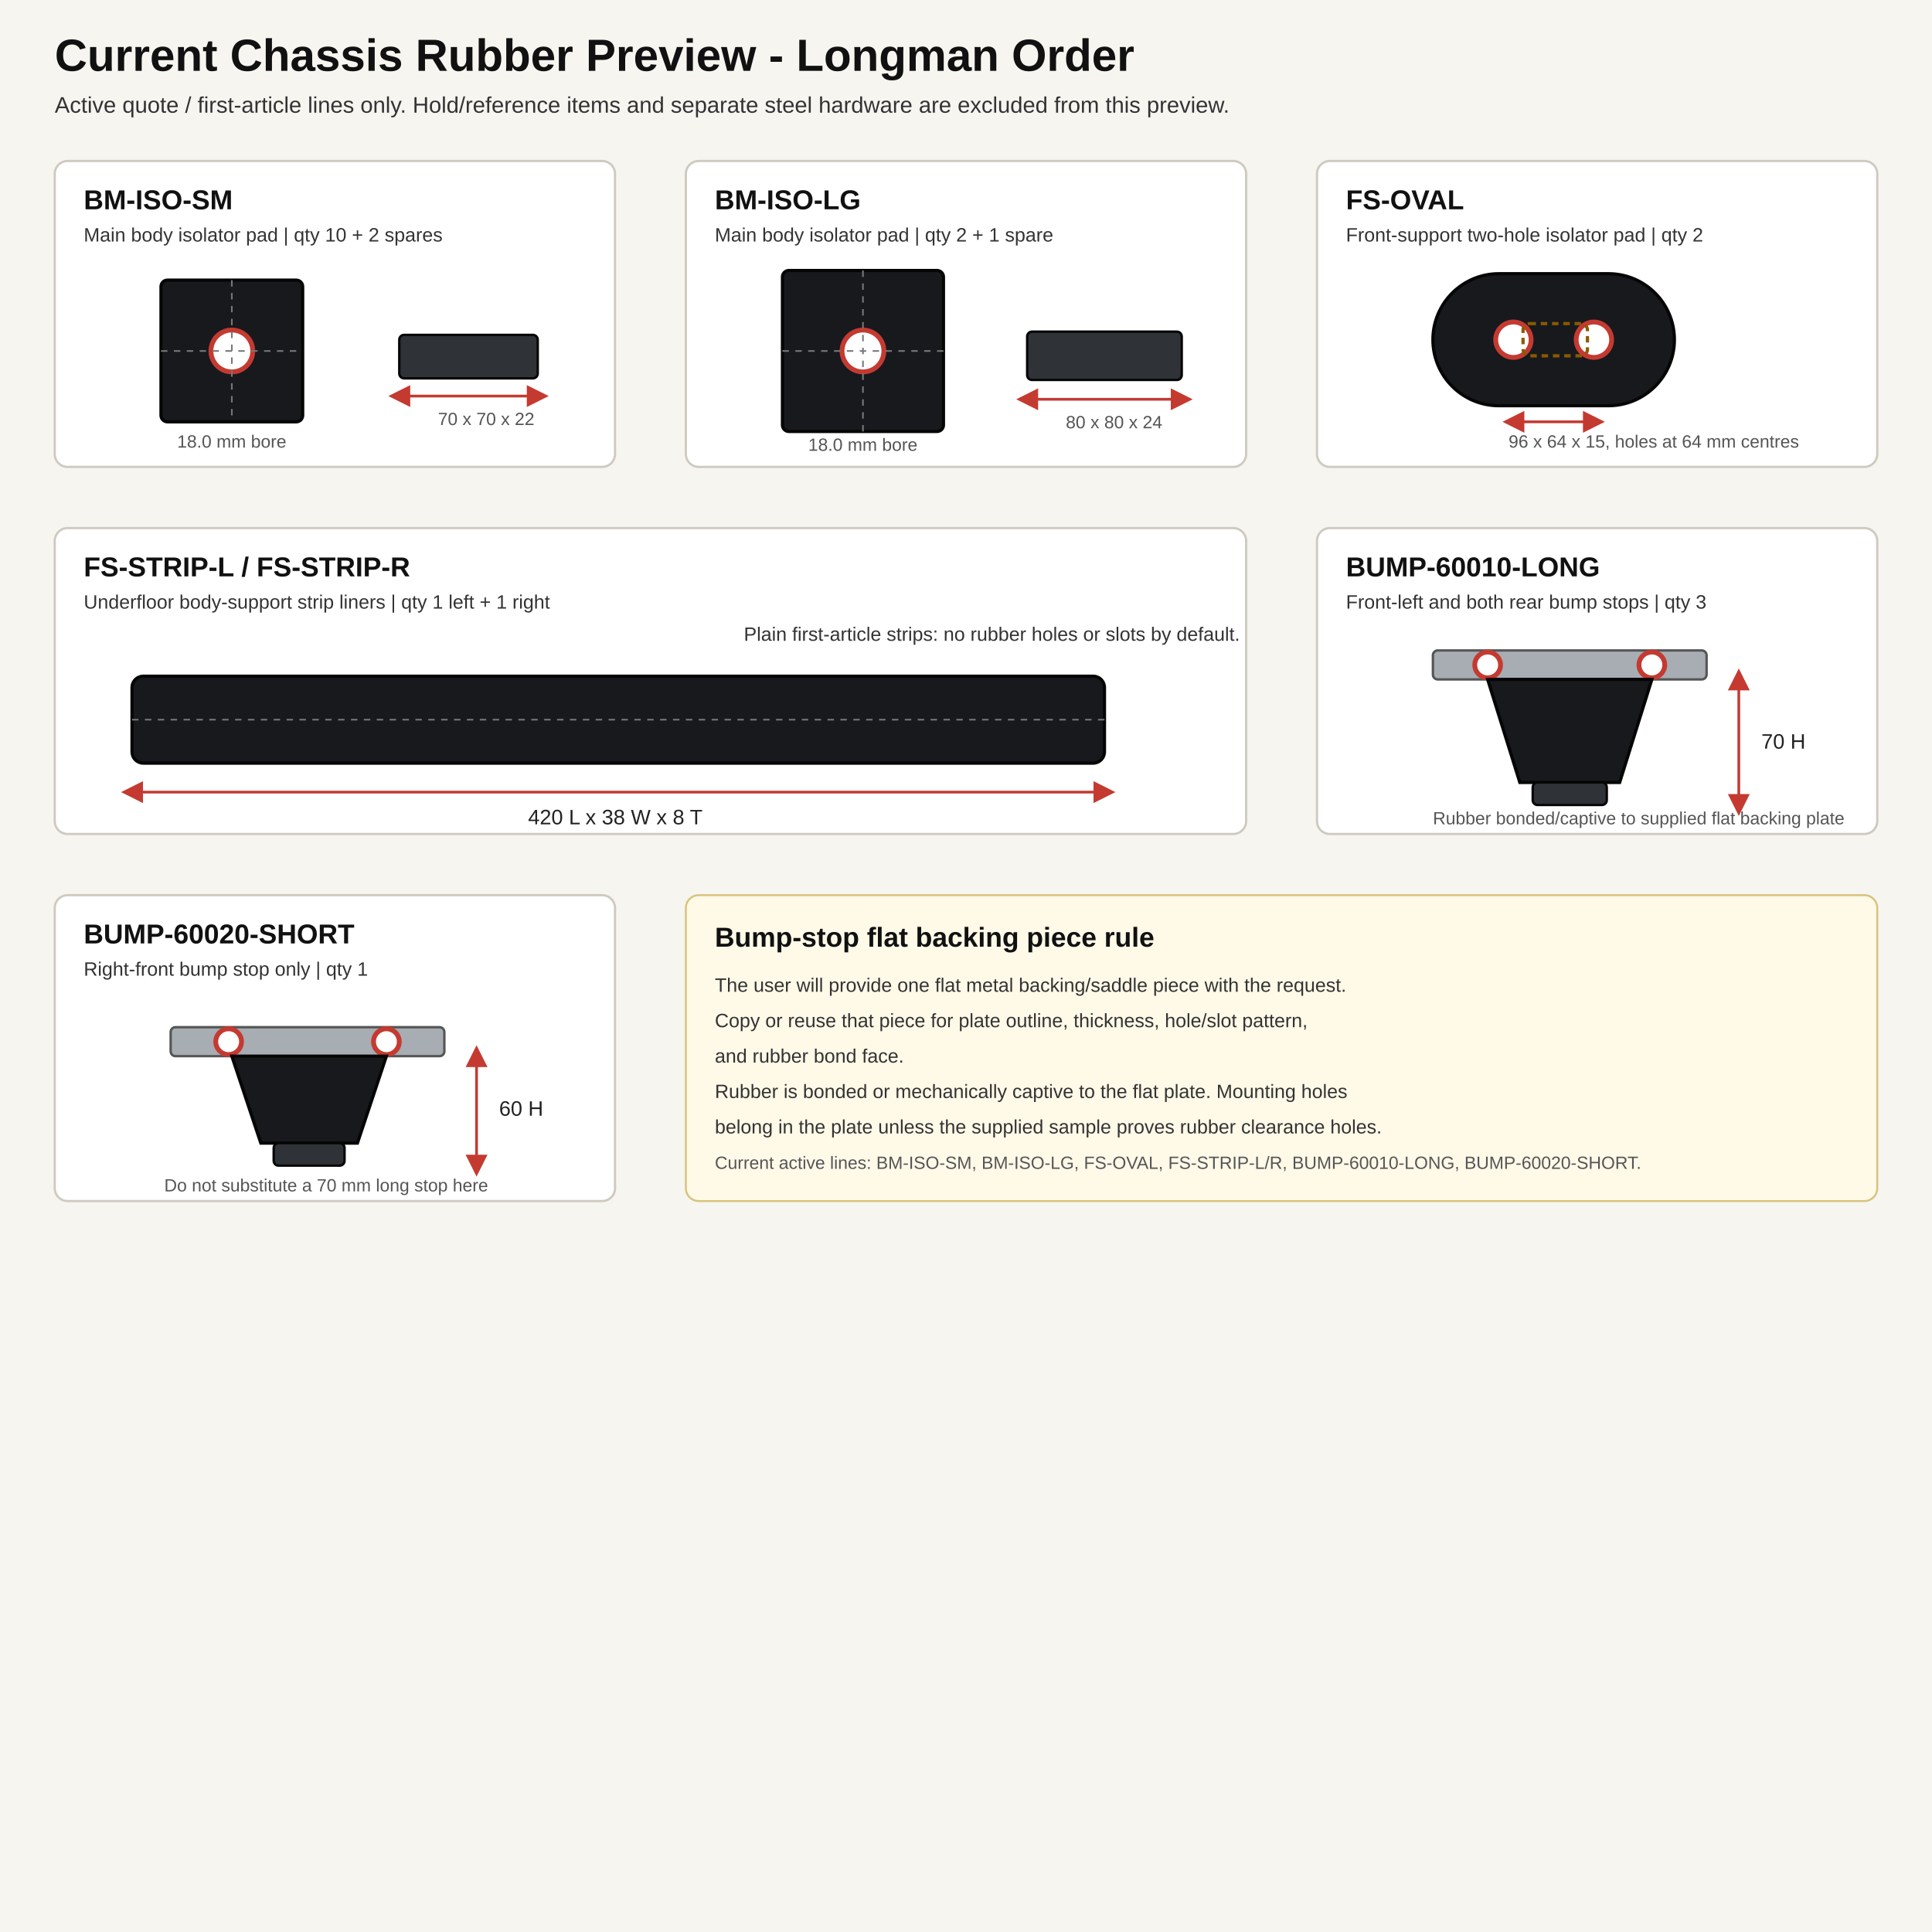
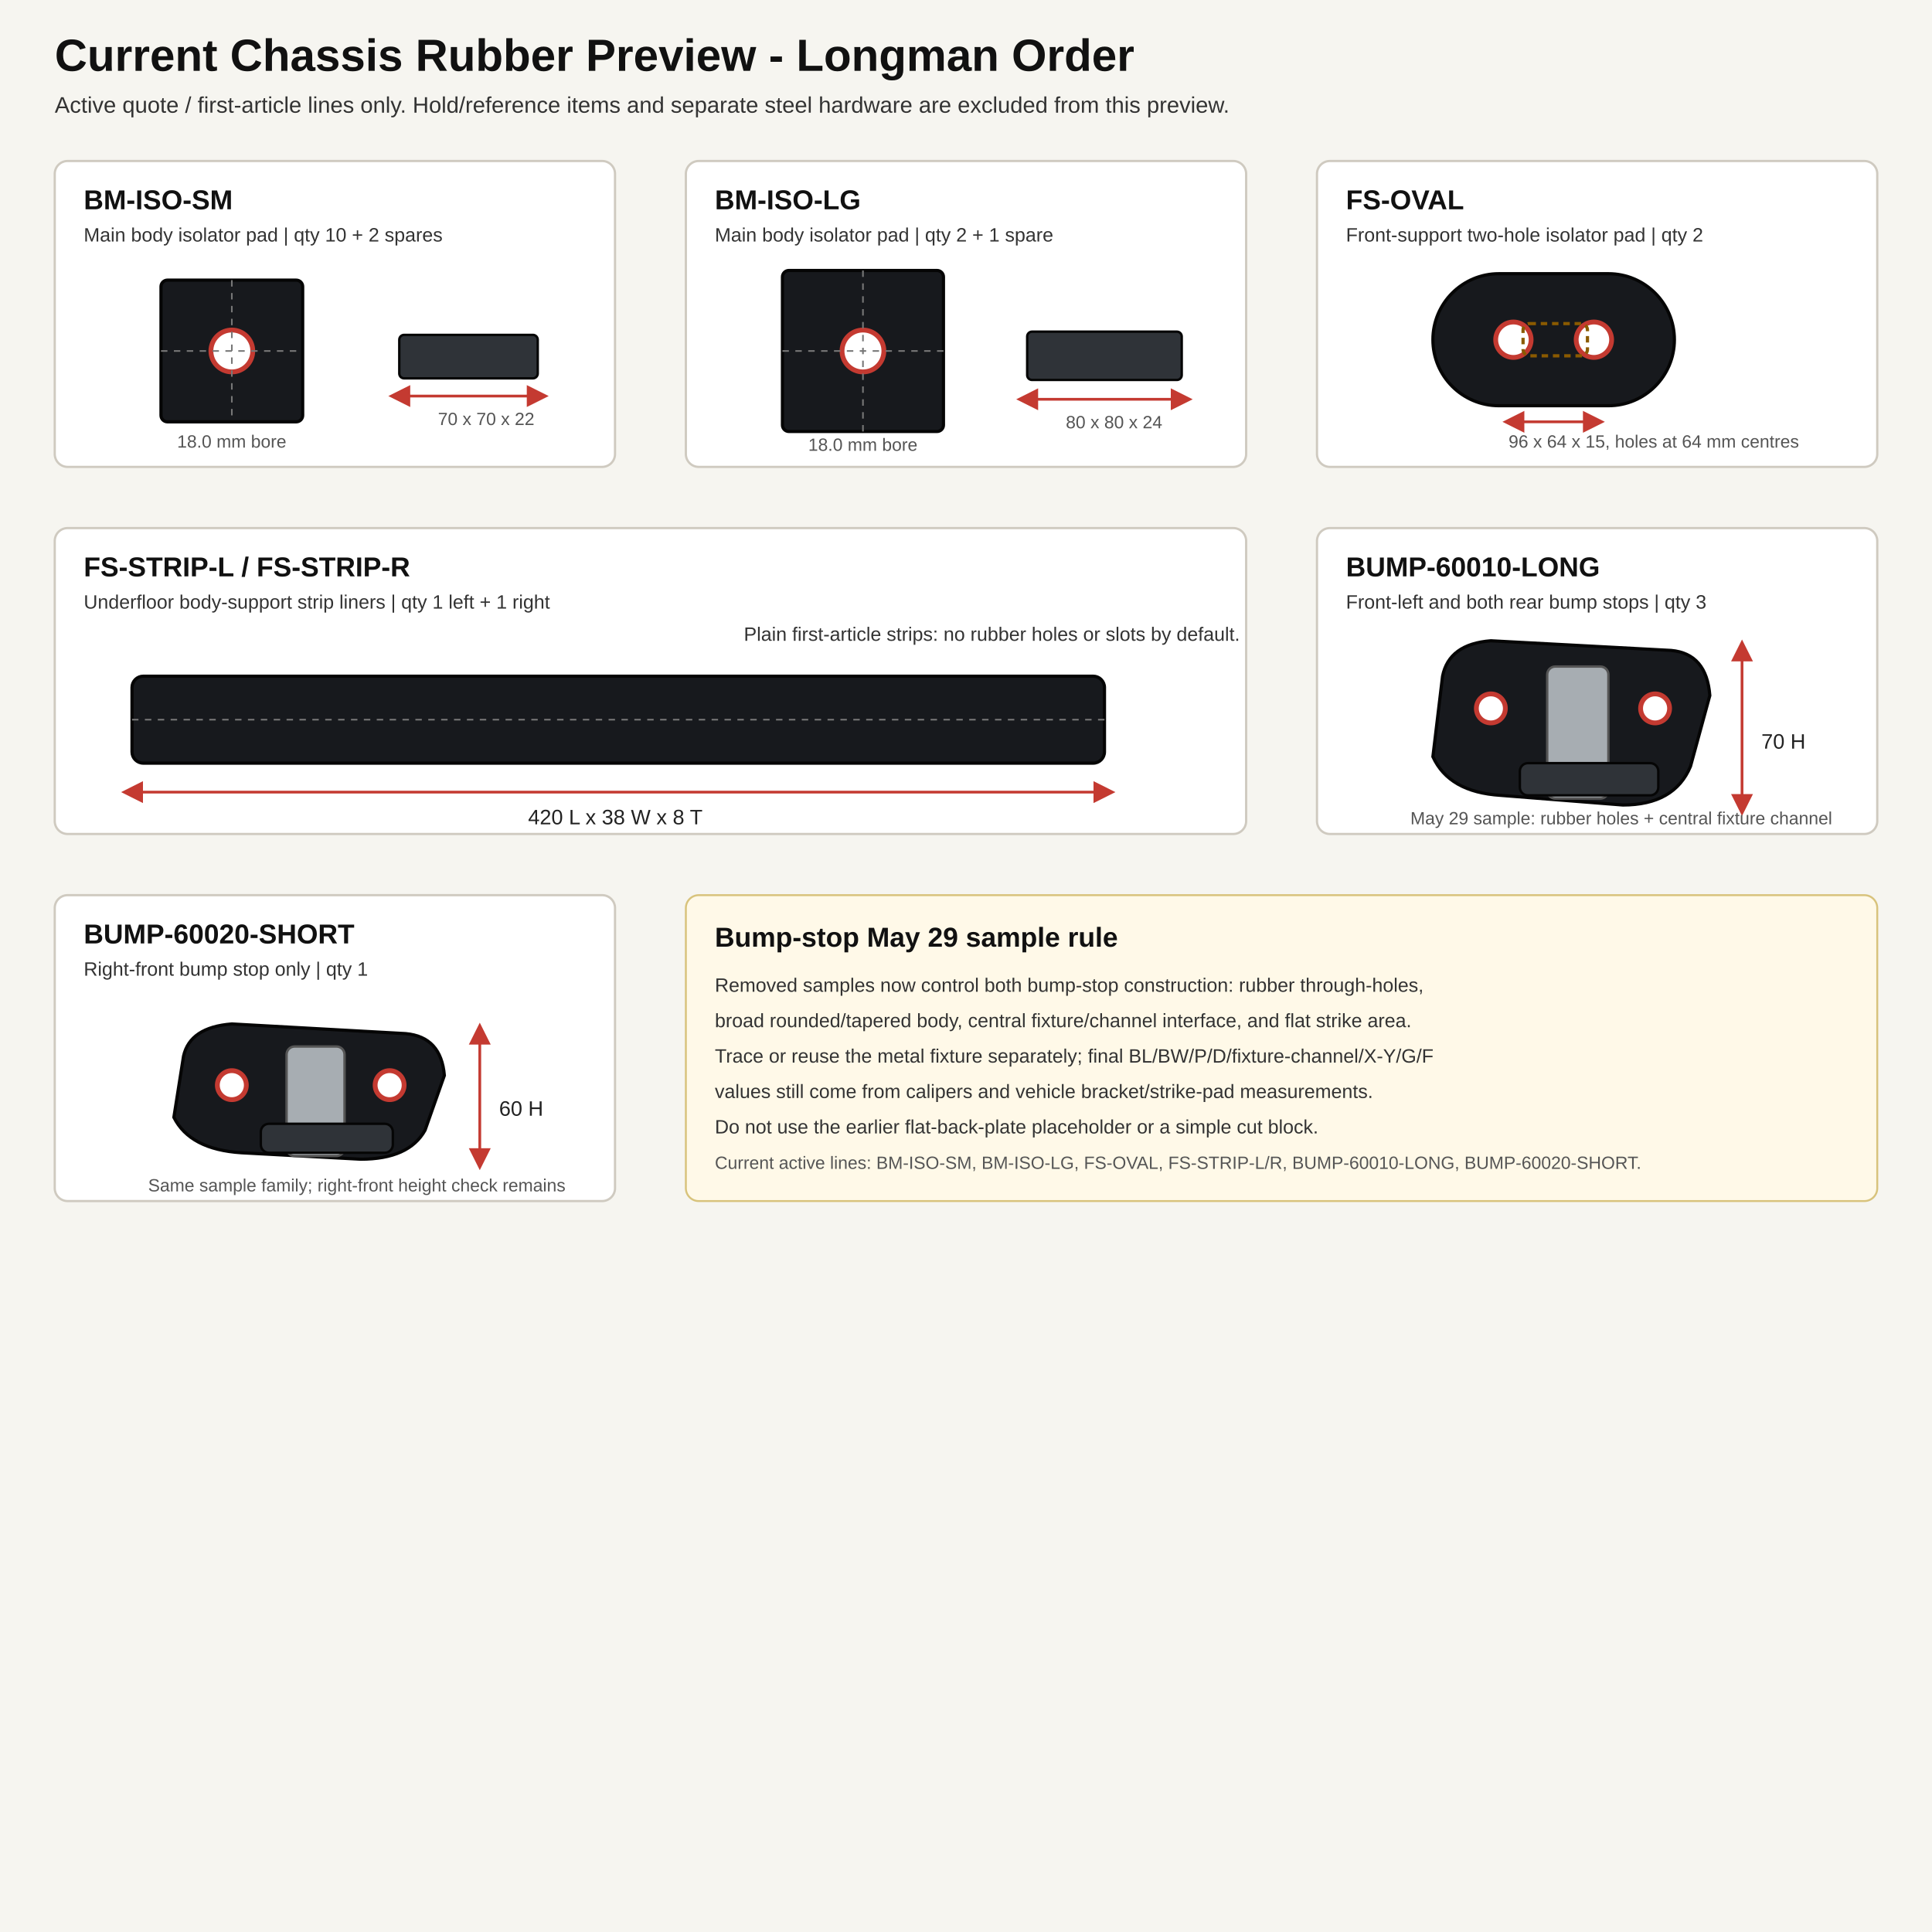
<svg xmlns="http://www.w3.org/2000/svg" width="1200" height="1200" viewBox="0 0 1200 1200" role="img" aria-labelledby="title desc">
  <rect width="1200" height="1200" fill="#f6f5f0" />
  <style>
    .title { font: 700 28px Arial, sans-serif; fill: #111; }
    .subtitle { font: 14px Arial, sans-serif; fill: #333; }
    .panel { fill: #fff; stroke: #cfcac0; stroke-width: 1.4; rx: 8; }
    .panel-title { font: 700 17px Arial, sans-serif; fill: #111; }
    .label { font: 13px Arial, sans-serif; fill: #222; }
    .small { font: 12px Arial, sans-serif; fill: #333; }
    .tiny { font: 11px Arial, sans-serif; fill: #555; }
    .rubber { fill: #17191d; stroke: #050505; stroke-width: 2; }
    .rubber2 { fill: #2f3338; stroke: #050505; stroke-width: 1.5; }
    .steel { fill: #a7adb2; stroke: #555; stroke-width: 1.5; }
    .hole { fill: #fff; stroke: #c43a31; stroke-width: 3; }
    .dim { stroke: #c43a31; stroke-width: 1.7; fill: none; marker-start: url(#arrow); marker-end: url(#arrow); }
    .guide { stroke: #777; stroke-width: 1; stroke-dasharray: 4 4; }
    .note-box { fill: #fff9e8; stroke: #d8c37c; stroke-width: 1.2; }
  </style>
  <defs>
    <marker id="arrow" markerWidth="8" markerHeight="8" refX="4" refY="4" orient="auto-start-reverse">
      <path d="M0,0 L8,4 L0,8 z" fill="#c43a31" />
    </marker>
  </defs>
  <text x="34" y="44" class="title">Current Chassis Rubber Preview - Longman Order</text>
  <text x="34" y="70" class="subtitle">Active quote / first-article lines only. Hold/reference items and separate steel hardware are excluded from this preview.</text>
  <g transform="translate(34,100)">
    <rect class="panel" x="0" y="0" width="348" height="190" />
    <text class="panel-title" x="18" y="30">BM-ISO-SM</text>
    <text class="small" x="18" y="50">Main body isolator pad | qty 10 + 2 spares</text>
    <rect class="rubber" x="66" y="74" width="88" height="88" rx="4" />
    <circle class="hole" cx="110" cy="118" r="13" />
    <line class="guide" x1="110" y1="74" x2="110" y2="162" />
    <line class="guide" x1="66" y1="118" x2="154" y2="118" />
    <rect class="rubber2" x="214" y="108" width="86" height="27" rx="3" />
    <line class="dim" x1="214" y1="146" x2="300" y2="146" />
    <text class="tiny" x="238" y="164">70 x 70 x 22</text>
    <text class="tiny" x="76" y="178">18.0 mm bore</text>
  </g>
  <g transform="translate(426,100)">
    <rect class="panel" x="0" y="0" width="348" height="190" />
    <text class="panel-title" x="18" y="30">BM-ISO-LG</text>
    <text class="small" x="18" y="50">Main body isolator pad | qty 2 + 1 spare</text>
    <rect class="rubber" x="60" y="68" width="100" height="100" rx="4" />
    <circle class="hole" cx="110" cy="118" r="13" />
    <line class="guide" x1="110" y1="68" x2="110" y2="168" />
    <line class="guide" x1="60" y1="118" x2="160" y2="118" />
    <rect class="rubber2" x="212" y="106" width="96" height="30" rx="3" />
    <line class="dim" x1="212" y1="148" x2="308" y2="148" />
    <text class="tiny" x="236" y="166">80 x 80 x 24</text>
    <text class="tiny" x="76" y="180">18.0 mm bore</text>
  </g>
  <g transform="translate(818,100)">
    <rect class="panel" x="0" y="0" width="348" height="190" />
    <text class="panel-title" x="18" y="30">FS-OVAL</text>
    <text class="small" x="18" y="50">Front-support two-hole isolator pad | qty 2</text>
    <rect class="rubber" x="72" y="70" width="150" height="82" rx="41" />
    <circle class="hole" cx="122" cy="111" r="11" />
    <circle class="hole" cx="172" cy="111" r="11" />
    <rect x="128" y="101" width="40" height="20" rx="4" fill="none" stroke="#8a5a00" stroke-width="2" stroke-dasharray="4 3" />
    <line class="dim" x1="122" y1="162" x2="172" y2="162" />
    <text class="tiny" x="119" y="178">96 x 64 x 15, holes at 64 mm centres</text>
  </g>
  <g transform="translate(34,328)">
    <rect class="panel" x="0" y="0" width="740" height="190" />
    <text class="panel-title" x="18" y="30">FS-STRIP-L / FS-STRIP-R</text>
    <text class="small" x="18" y="50">Underfloor body-support strip liners | qty 1 left + 1 right</text>
    <rect class="rubber" x="48" y="92" width="604" height="54" rx="7" />
    <line class="guide" x1="48" y1="119" x2="652" y2="119" />
    <line class="dim" x1="48" y1="164" x2="652" y2="164" />
    <text class="label" x="294" y="184">420 L x 38 W x 8 T</text>
    <text class="small" x="428" y="70">Plain first-article strips: no rubber holes or slots by default.</text>
  </g>
  <g transform="translate(818,328)">
    <rect class="panel" x="0" y="0" width="348" height="190" />
    <text class="panel-title" x="18" y="30">BUMP-60010-LONG</text>
    <text class="small" x="18" y="50">Front-left and both rear bump stops | qty 3</text>
-     <rect class="steel" x="72" y="76" width="170" height="18" rx="3" />
-     <circle class="hole" cx="106" cy="85" r="8" />
-     <circle class="hole" cx="208" cy="85" r="8" />
-     <path class="rubber" d="M106 94 L208 94 L188 158 L126 158 Z" />
-     <rect class="rubber2" x="134" y="158" width="46" height="14" rx="3" />
-     <line class="dim" x1="262" y1="94" x2="262" y2="172" />
+     <path class="rubber" d="M78 92 Q82 72 108 70 L220 76 Q242 78 244 104 L232 148 Q222 172 190 172 L114 166 Q82 164 72 142 Z" />
+     <rect class="steel" x="143" y="86" width="38" height="82" rx="5" />
+     <circle class="hole" cx="108" cy="112" r="9" />
+     <circle class="hole" cx="210" cy="112" r="9" />
+     <rect class="rubber2" x="126" y="146" width="86" height="20" rx="5" />
+     <line class="dim" x1="264" y1="76" x2="264" y2="172" />
    <text class="label" x="276" y="137">70 H</text>
-     <text class="tiny" x="72" y="184">Rubber bonded/captive to supplied flat backing plate</text>
+     <text class="tiny" x="58" y="184">May 29 sample: rubber holes + central fixture channel</text>
  </g>
  <g transform="translate(34,556)">
    <rect class="panel" x="0" y="0" width="348" height="190" />
    <text class="panel-title" x="18" y="30">BUMP-60020-SHORT</text>
    <text class="small" x="18" y="50">Right-front bump stop only | qty 1</text>
-     <rect class="steel" x="72" y="82" width="170" height="18" rx="3" />
-     <circle class="hole" cx="108" cy="91" r="8" />
-     <circle class="hole" cx="206" cy="91" r="8" />
-     <path class="rubber" d="M110 100 L206 100 L188 154 L128 154 Z" />
-     <rect class="rubber2" x="136" y="154" width="44" height="14" rx="3" />
-     <line class="dim" x1="262" y1="100" x2="262" y2="168" />
+     <path class="rubber" d="M80 100 Q84 82 110 80 L218 86 Q240 88 242 112 L230 146 Q220 164 190 164 L116 160 Q84 158 74 138 Z" />
+     <rect class="steel" x="144" y="94" width="36" height="68" rx="5" />
+     <circle class="hole" cx="110" cy="118" r="9" />
+     <circle class="hole" cx="208" cy="118" r="9" />
+     <rect class="rubber2" x="128" y="142" width="82" height="18" rx="5" />
+     <line class="dim" x1="264" y1="86" x2="264" y2="164" />
    <text class="label" x="276" y="137">60 H</text>
-     <text class="tiny" x="68" y="184">Do not substitute a 70 mm long stop here</text>
+     <text class="tiny" x="58" y="184">Same sample family; right-front height check remains</text>
  </g>
  <g transform="translate(426,556)">
    <rect class="note-box" x="0" y="0" width="740" height="190" rx="8" />
-     <text class="panel-title" x="18" y="32">Bump-stop flat backing piece rule</text>
-     <text class="small" x="18" y="60">The user will provide one flat metal backing/saddle piece with the request.</text>
-     <text class="small" x="18" y="82">Copy or reuse that piece for plate outline, thickness, hole/slot pattern,</text>
-     <text class="small" x="18" y="104">and rubber bond face.</text>
-     <text class="small" x="18" y="126">Rubber is bonded or mechanically captive to the flat plate. Mounting holes</text>
-     <text class="small" x="18" y="148">belong in the plate unless the supplied sample proves rubber clearance holes.</text>
+     <text class="panel-title" x="18" y="32">Bump-stop May 29 sample rule</text>
+     <text class="small" x="18" y="60">Removed samples now control both bump-stop construction: rubber through-holes,</text>
+     <text class="small" x="18" y="82">broad rounded/tapered body, central fixture/channel interface, and flat strike area.</text>
+     <text class="small" x="18" y="104">Trace or reuse the metal fixture separately; final BL/BW/P/D/fixture-channel/X-Y/G/F</text>
+     <text class="small" x="18" y="126">values still come from calipers and vehicle bracket/strike-pad measurements.</text>
+     <text class="small" x="18" y="148">Do not use the earlier flat-back-plate placeholder or a simple cut block.</text>
    <text class="tiny" x="18" y="170">Current active lines: BM-ISO-SM, BM-ISO-LG, FS-OVAL, FS-STRIP-L/R, BUMP-60010-LONG, BUMP-60020-SHORT.</text>
  </g>
</svg>
